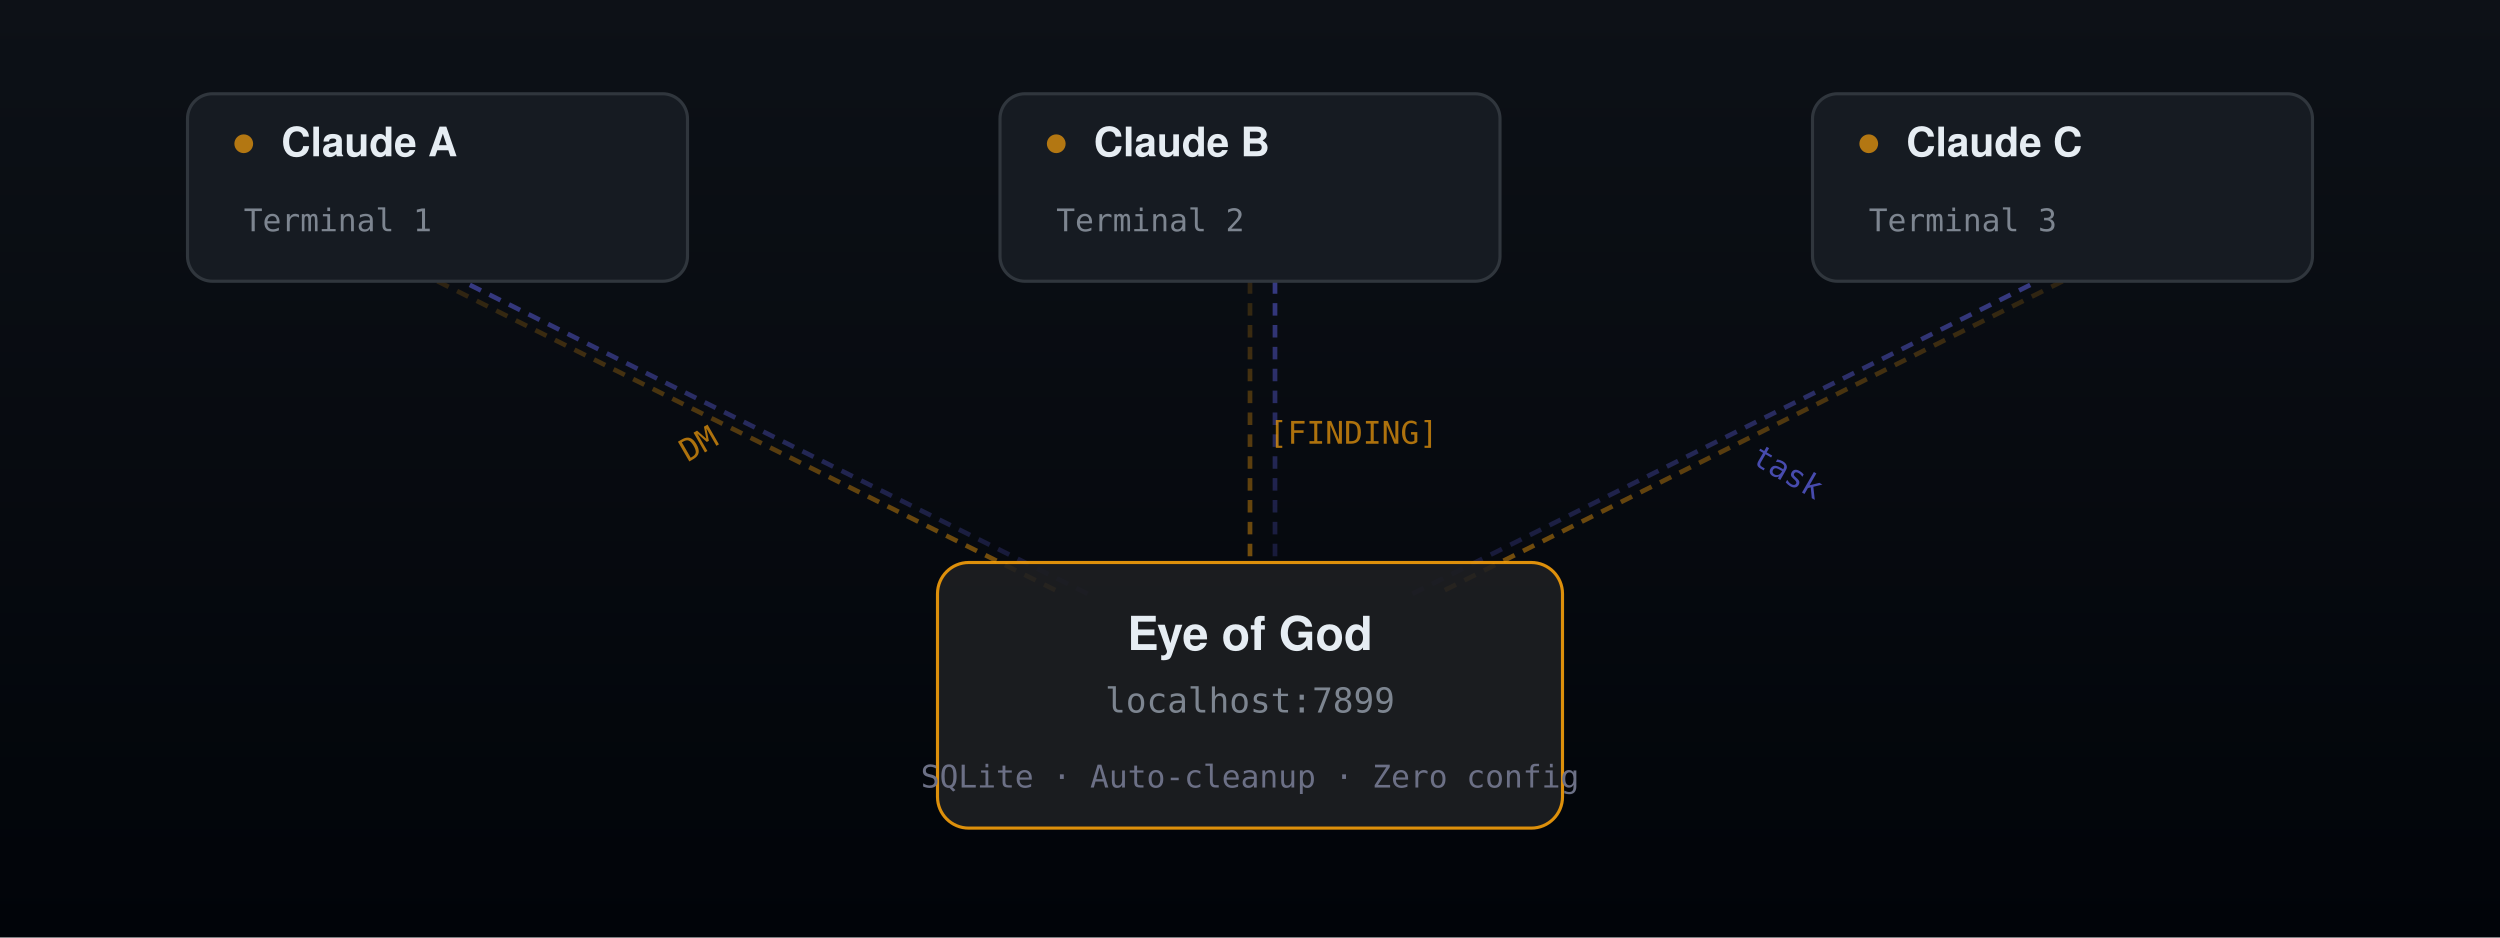
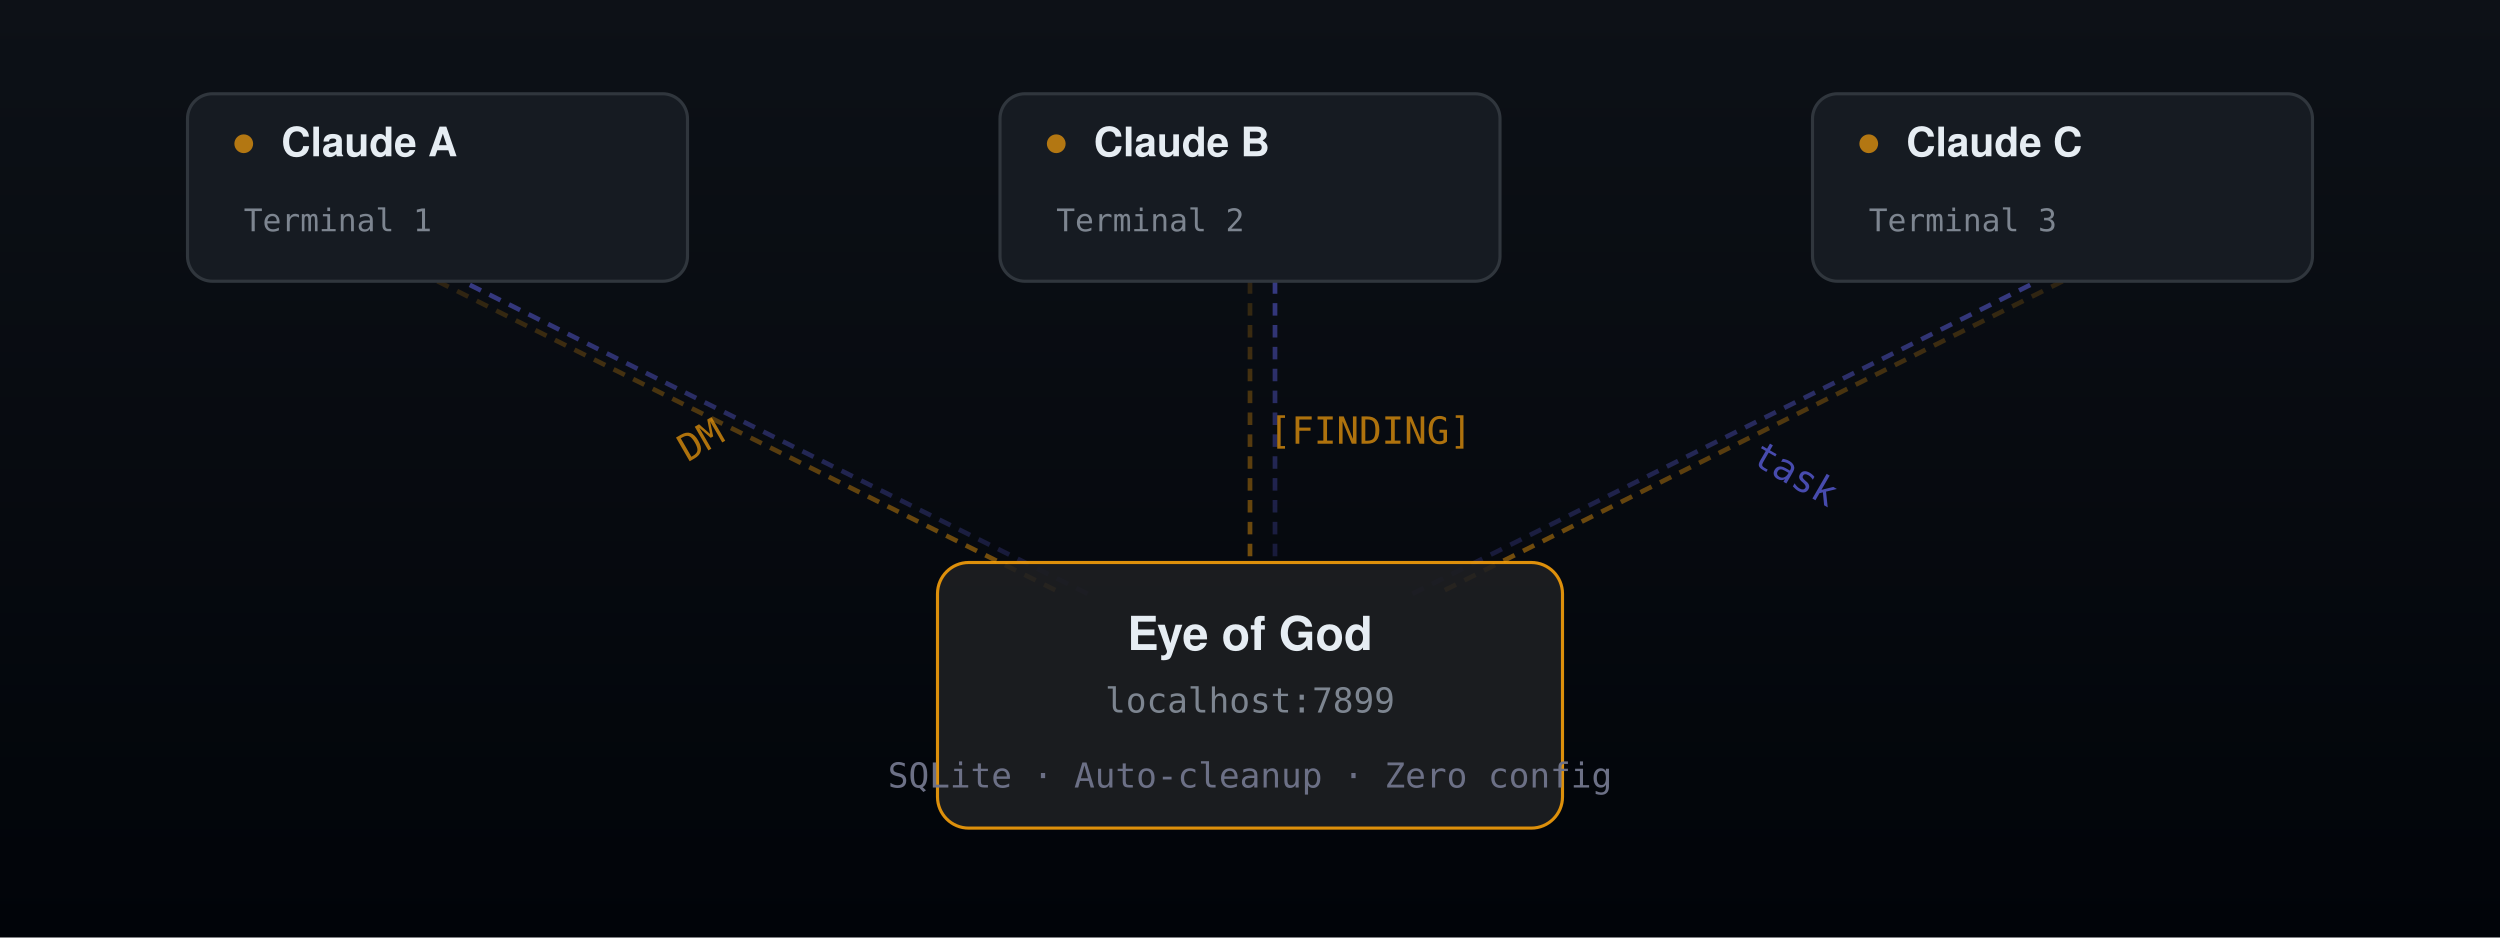
<svg xmlns="http://www.w3.org/2000/svg" width="800" height="300" viewBox="0 0 800 300" fill="none">
  <defs>
    <linearGradient id="bg" x1="400" y1="0" x2="400" y2="300" gradientUnits="userSpaceOnUse">
      <stop stop-color="#0d1117" />
      <stop offset="1" stop-color="#010409" />
    </linearGradient>
    <linearGradient id="line-flow-down" x1="0" y1="90" x2="0" y2="190" gradientUnits="userSpaceOnUse">
      <stop stop-color="#f59e0b" stop-opacity="0.15" />
      <stop offset="1" stop-color="#f59e0b" stop-opacity="0.5" />
    </linearGradient>
    <linearGradient id="line-flow-up" x1="0" y1="190" x2="0" y2="90" gradientUnits="userSpaceOnUse">
      <stop stop-color="#6366f1" stop-opacity="0.15" />
      <stop offset="1" stop-color="#6366f1" stop-opacity="0.5" />
    </linearGradient>
  </defs>
  <rect width="800" height="300" fill="url(#bg)" />
  <line x1="140" y1="90" x2="340" y2="190" stroke="url(#line-flow-down)" stroke-width="1.5" stroke-dasharray="4 3" />
  <line x1="340" y1="190" x2="140" y2="90" stroke="url(#line-flow-up)" stroke-width="1.5" stroke-dasharray="4 3" transform="translate(8, 0)" />
  <line x1="400" y1="90" x2="400" y2="180" stroke="url(#line-flow-down)" stroke-width="1.5" stroke-dasharray="4 3" />
  <line x1="408" y1="90" x2="408" y2="180" stroke="url(#line-flow-up)" stroke-width="1.5" stroke-dasharray="4 3" />
  <line x1="660" y1="90" x2="460" y2="190" stroke="url(#line-flow-down)" stroke-width="1.5" stroke-dasharray="4 3" />
  <line x1="460" y1="190" x2="660" y2="90" stroke="url(#line-flow-up)" stroke-width="1.5" stroke-dasharray="4 3" transform="translate(-8, 0)" />
  <g>
    <rect x="60" y="30" width="160" height="60" rx="8" fill="#161b22" stroke="#30363d" stroke-width="1" />
    <circle cx="78" cy="46" r="3" fill="#f59e0b" opacity="0.7" />
    <text x="90" y="50" font-family="-apple-system, BlinkMacSystemFont, 'Segoe UI', Helvetica, Arial, sans-serif" font-size="13" font-weight="600" fill="#e6edf3">Claude A</text>
    <text x="78" y="74" font-family="'SF Mono', Menlo, monospace" font-size="10" fill="#7d8590">Terminal 1</text>
    <rect x="320" y="30" width="160" height="60" rx="8" fill="#161b22" stroke="#30363d" stroke-width="1" />
    <circle cx="338" cy="46" r="3" fill="#f59e0b" opacity="0.7" />
    <text x="350" y="50" font-family="-apple-system, BlinkMacSystemFont, 'Segoe UI', Helvetica, Arial, sans-serif" font-size="13" font-weight="600" fill="#e6edf3">Claude B</text>
    <text x="338" y="74" font-family="'SF Mono', Menlo, monospace" font-size="10" fill="#7d8590">Terminal 2</text>
    <rect x="580" y="30" width="160" height="60" rx="8" fill="#161b22" stroke="#30363d" stroke-width="1" />
    <circle cx="598" cy="46" r="3" fill="#f59e0b" opacity="0.7" />
    <text x="610" y="50" font-family="-apple-system, BlinkMacSystemFont, 'Segoe UI', Helvetica, Arial, sans-serif" font-size="13" font-weight="600" fill="#e6edf3">Claude C</text>
    <text x="598" y="74" font-family="'SF Mono', Menlo, monospace" font-size="10" fill="#7d8590">Terminal 3</text>
  </g>
-   <text x="220" y="148" font-family="'SF Mono', Menlo, monospace" font-size="10" fill="#f59e0b" opacity="0.7" transform="rotate(-30, 220, 148)">DM</text>
-   <text x="406" y="142" font-family="'SF Mono', Menlo, monospace" font-size="10" fill="#f59e0b" opacity="0.7">[FINDING]</text>
-   <text x="560" y="148" font-family="'SF Mono', Menlo, monospace" font-size="10" fill="#6366f1" opacity="0.7" transform="rotate(30, 560, 148)">task</text>
+   <text x="220" y="148" font-family="'SF Mono', Menlo, monospace" font-size="12" fill="#f59e0b" opacity="0.7" transform="rotate(-30, 220, 148)">DM</text>
+   <text x="406" y="142" font-family="'SF Mono', Menlo, monospace" font-size="12" fill="#f59e0b" opacity="0.7">[FINDING]</text>
+   <text x="560" y="148" font-family="'SF Mono', Menlo, monospace" font-size="12" fill="#6366f1" opacity="0.7" transform="rotate(30, 560, 148)">task</text>
  <g>
    <rect x="300" y="180" width="200" height="85" rx="10" fill="#161b22" stroke="#f59e0b" stroke-width="1" opacity="0.9" />
    <rect x="300" y="180" width="200" height="85" rx="10" fill="#f59e0b" opacity="0.03" />
    <text x="400" y="208" text-anchor="middle" font-family="-apple-system, BlinkMacSystemFont, 'Segoe UI', Helvetica, Arial, sans-serif" font-size="15" font-weight="700" fill="#e6edf3">Eye of God</text>
    <text x="400" y="228" text-anchor="middle" font-family="'SF Mono', Menlo, monospace" font-size="11" fill="#7d8590">localhost:7899</text>
-     <text x="400" y="252" text-anchor="middle" font-family="'SF Mono', Menlo, monospace" font-size="10" fill="#6c7086">SQLite · Auto-cleanup · Zero config</text>
+     <text x="400" y="252" text-anchor="middle" font-family="'SF Mono', Menlo, monospace" font-size="11" fill="#6c7086">SQLite · Auto-cleanup · Zero config</text>
  </g>
</svg>
